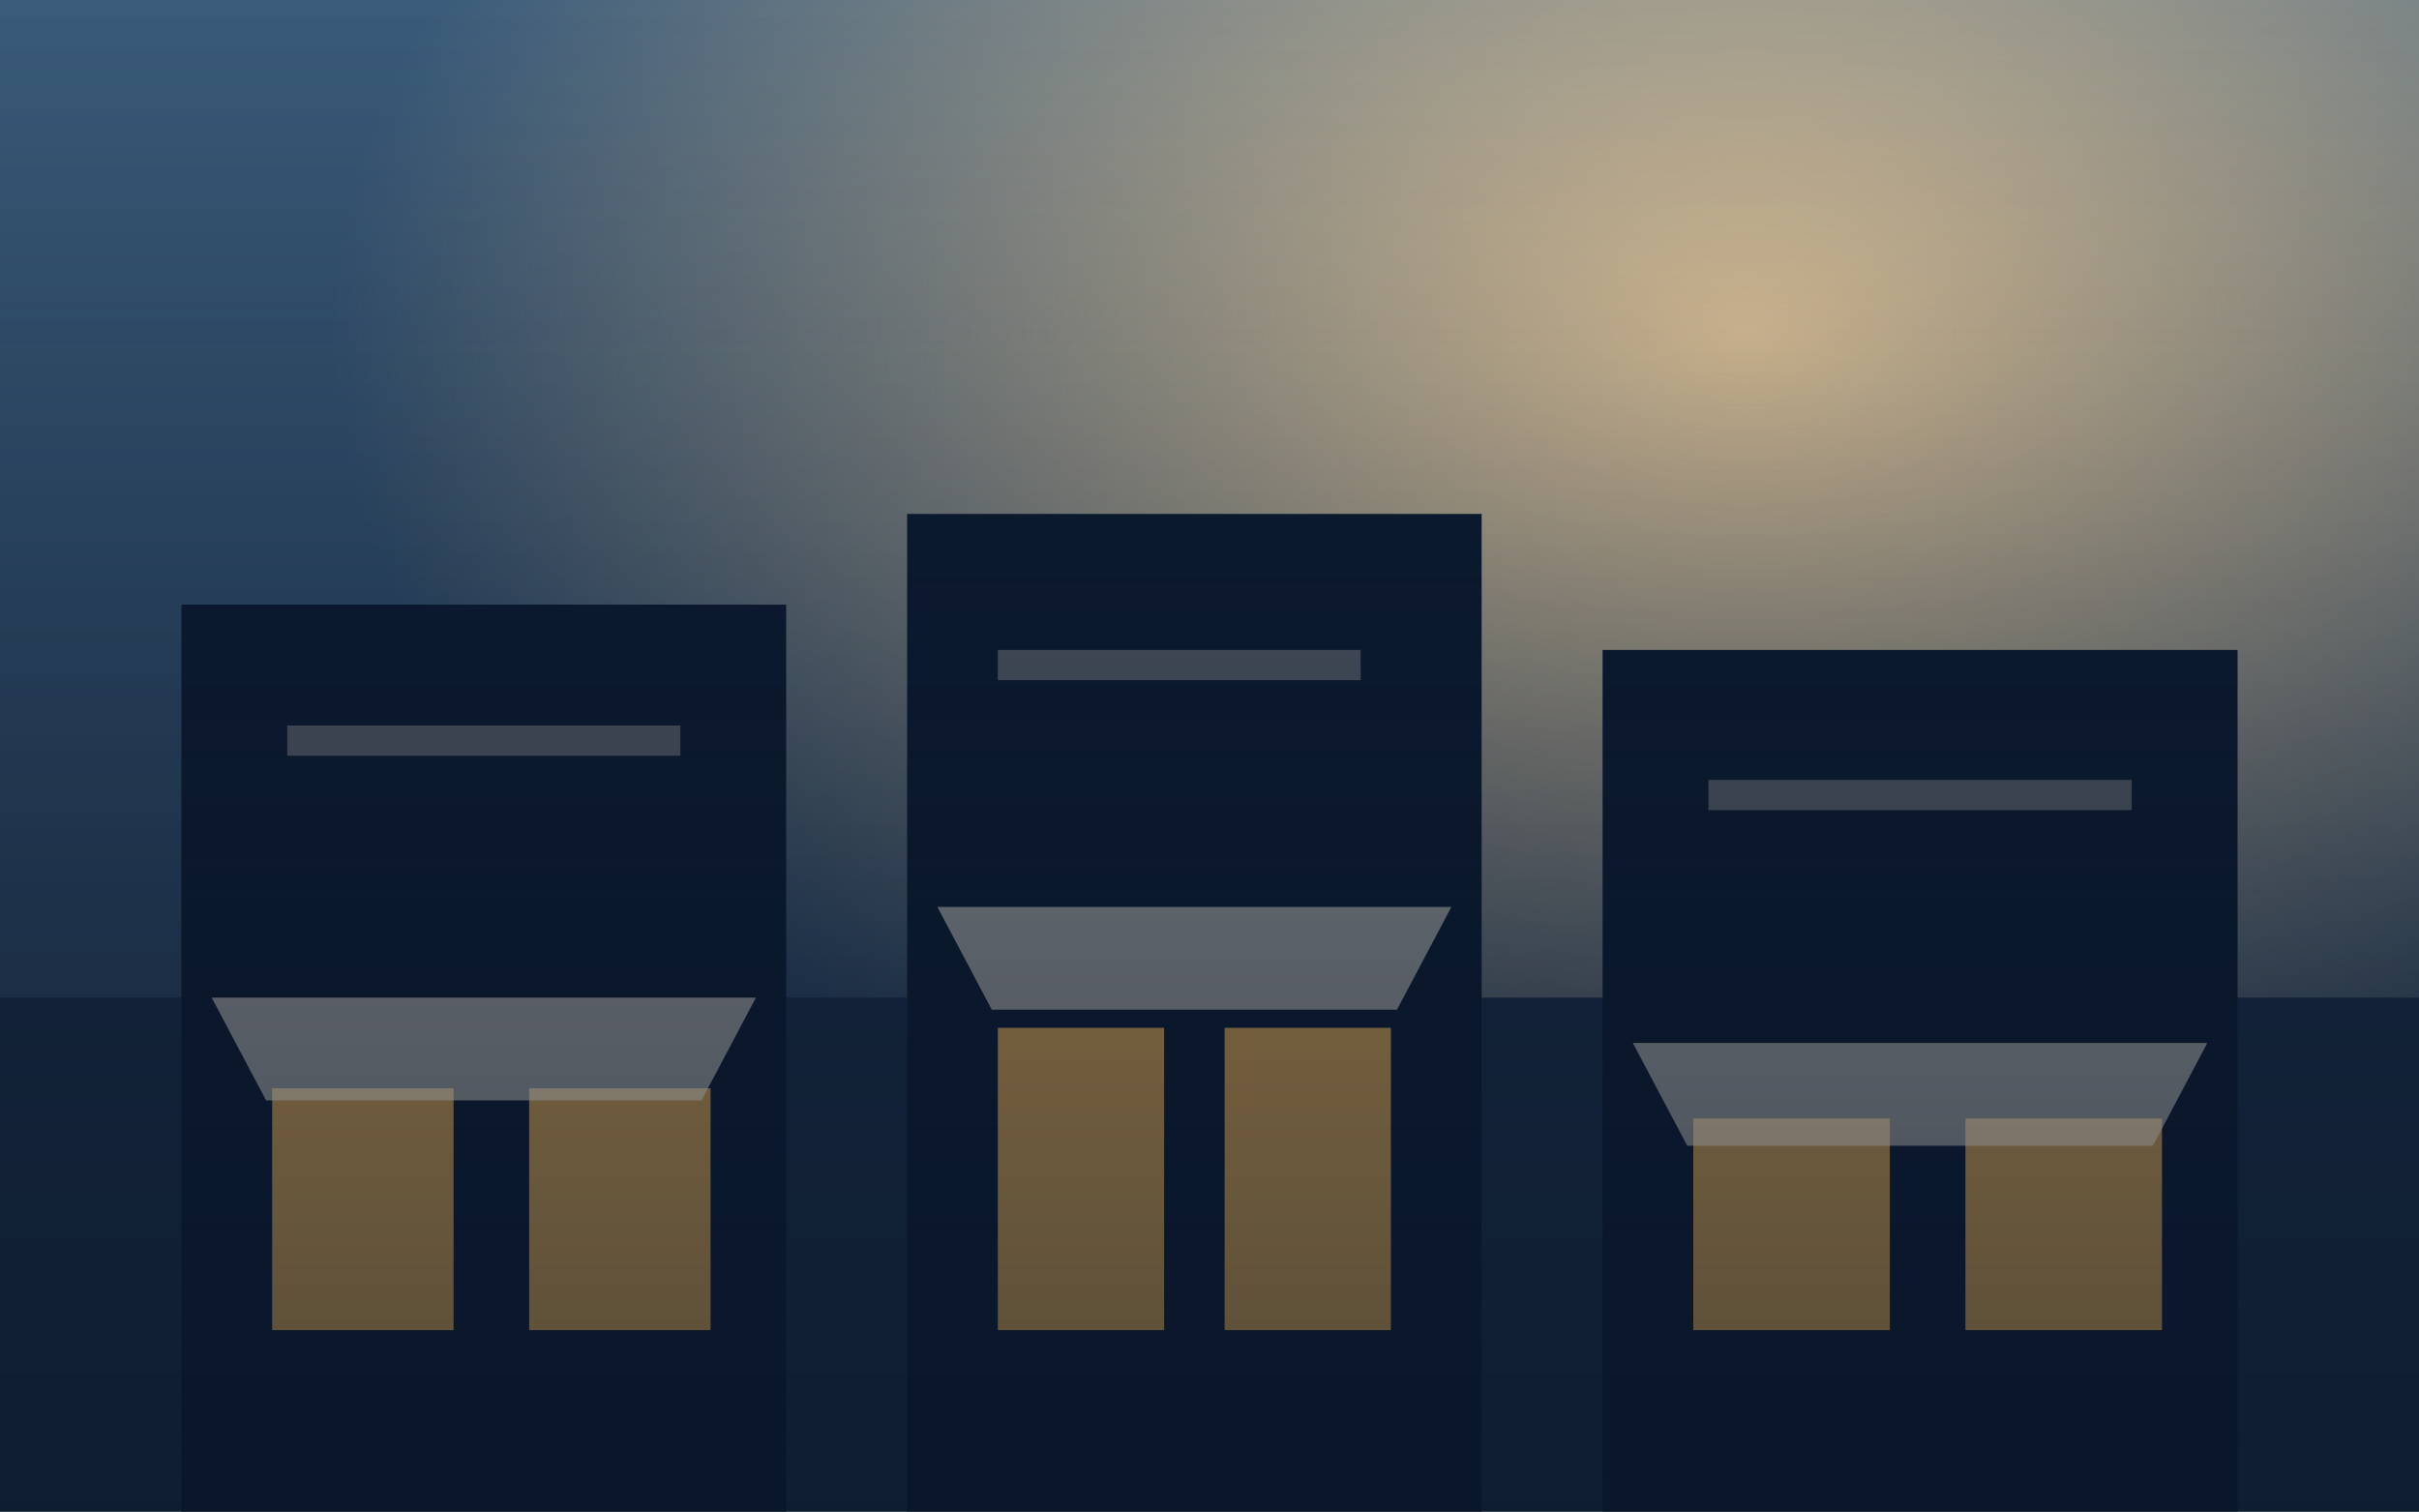
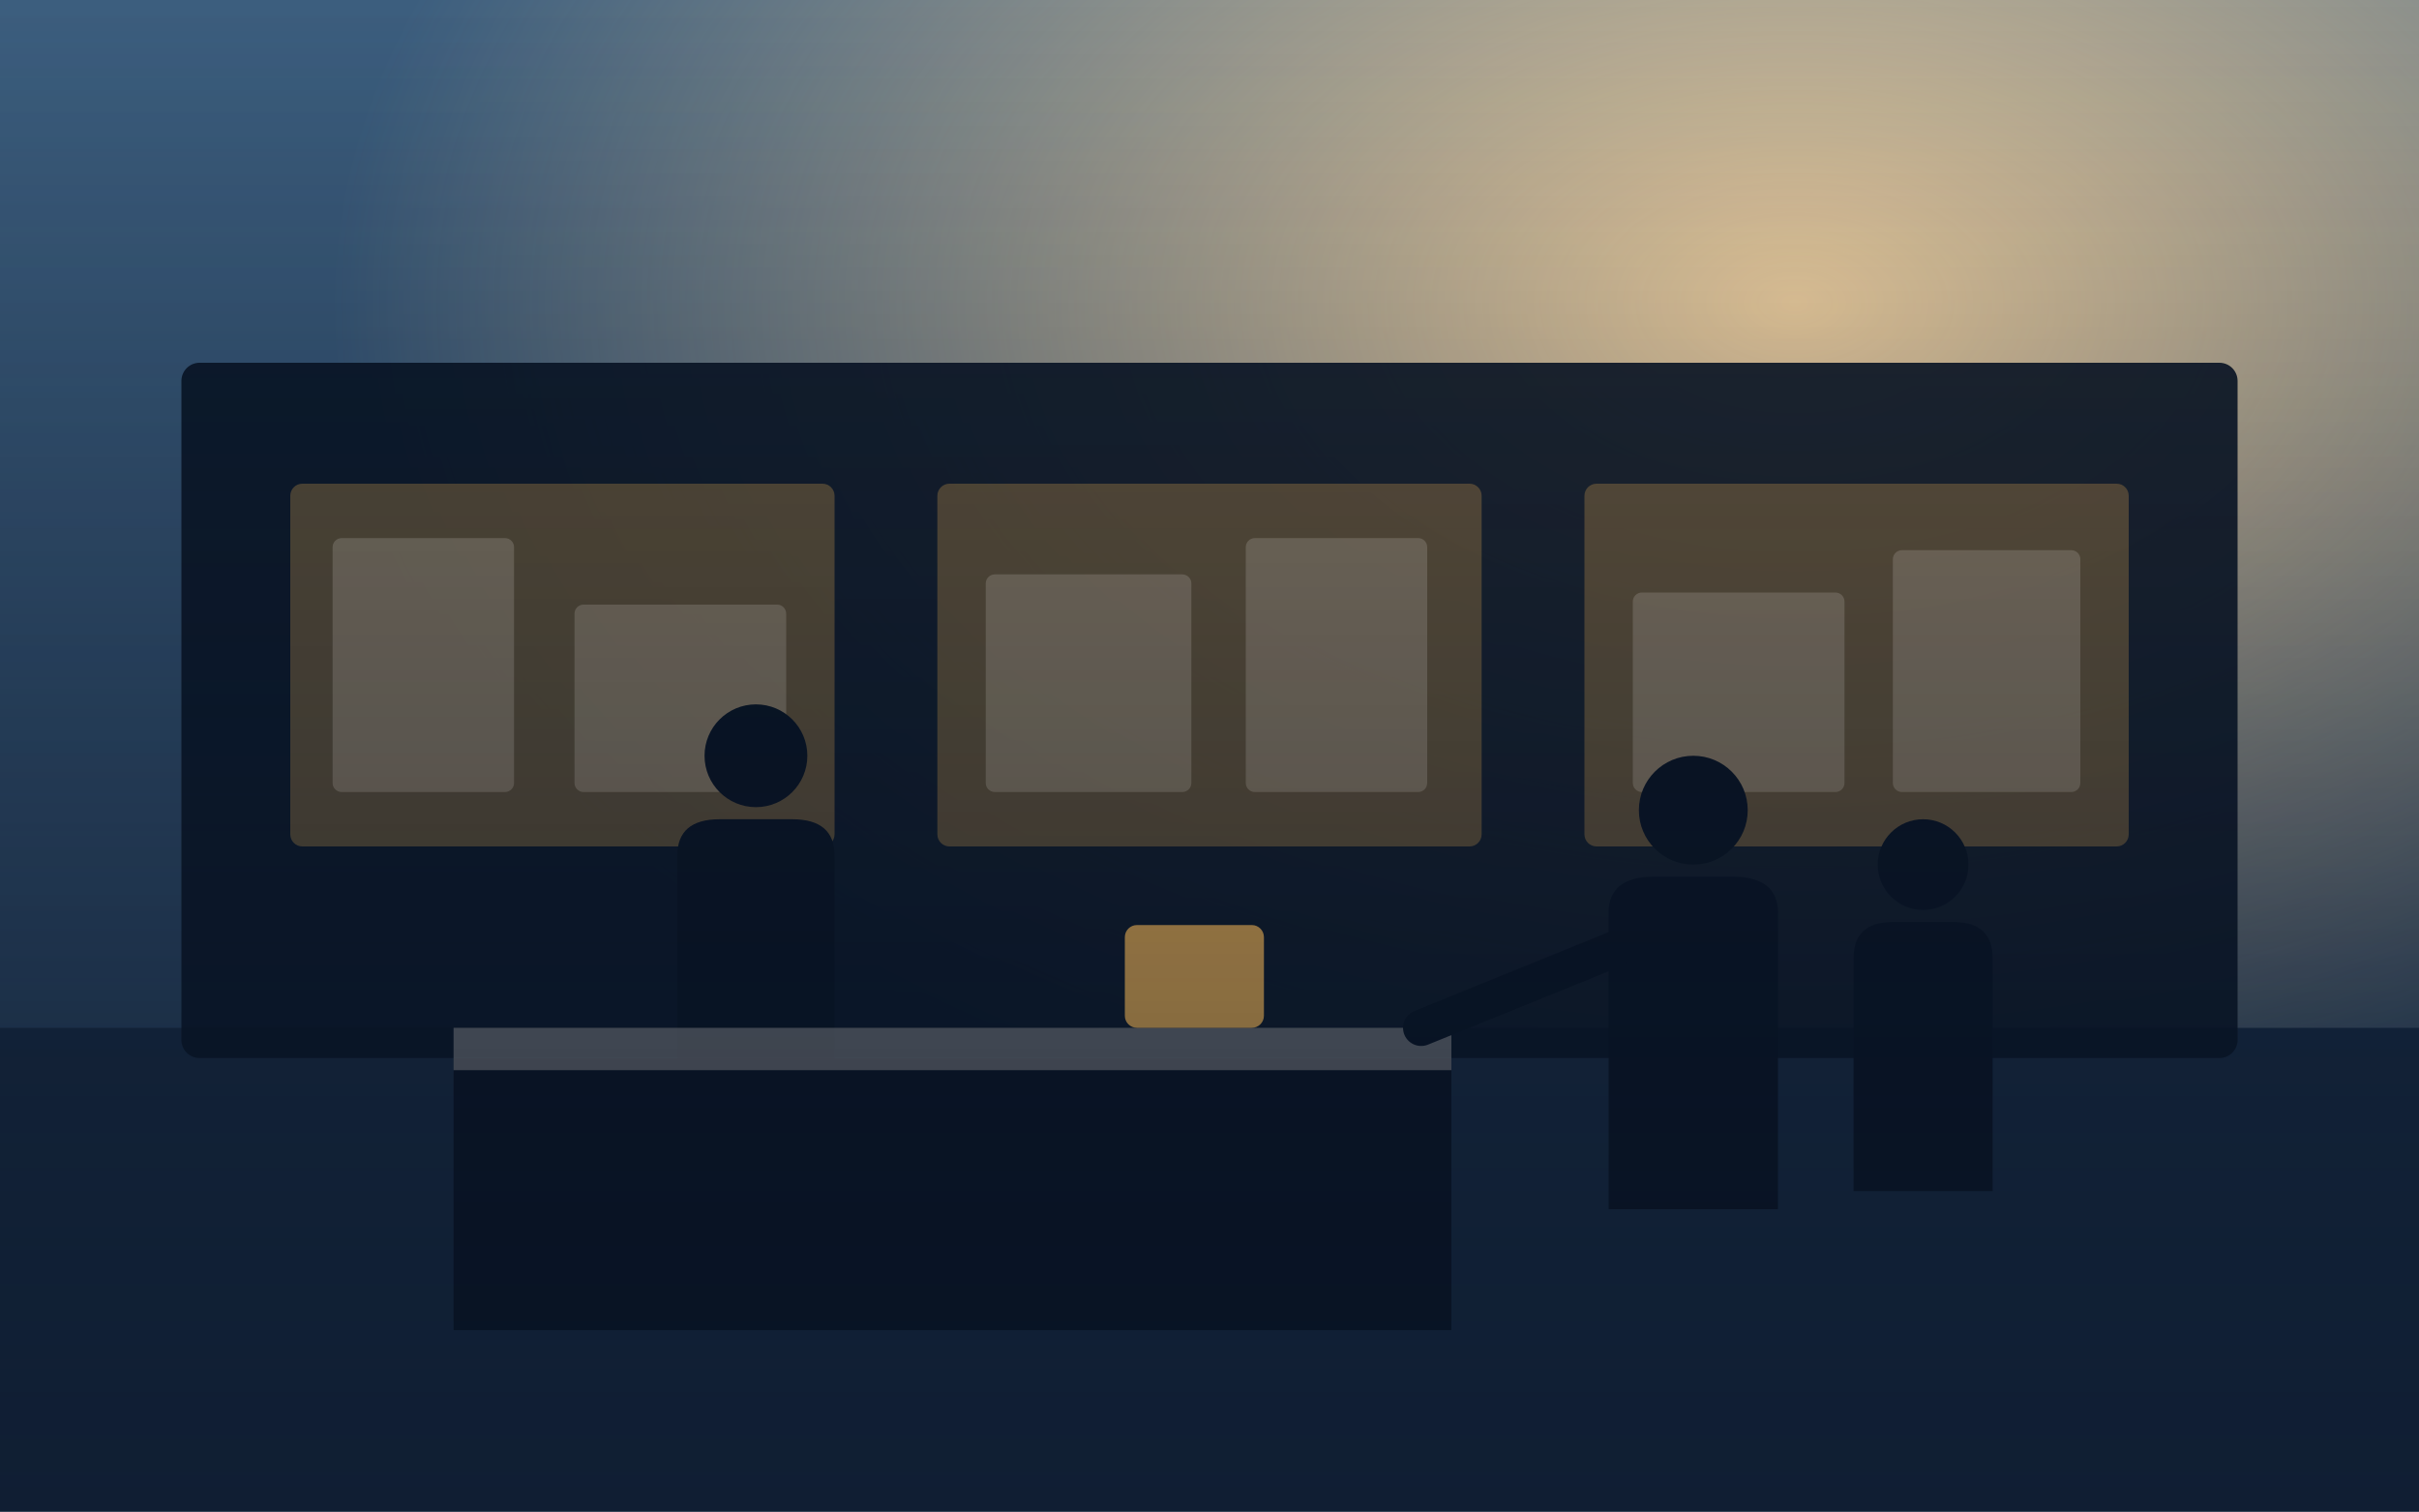
<svg xmlns="http://www.w3.org/2000/svg" viewBox="0 0 800 500" preserveAspectRatio="xMidYMid slice">
  <defs>
    <linearGradient id="s" x1="0" y1="0" x2="0" y2="1">
-       <stop offset="0" stop-color="#3A5B7A" />
-       <stop offset="1" stop-color="#1A2E44" />
+       <stop offset="0" stop-color="#3C5E7E" />
+       <stop offset="1" stop-color="#1A2E46" />
    </linearGradient>
-     <radialGradient id="g" cx="72%" cy="22%" r="58%">
-       <stop offset="0" stop-color="#FFD9A0" stop-opacity=".85" />
+     <radialGradient id="g" cx="74%" cy="20%" r="60%">
+       <stop offset="0" stop-color="#FFD9A0" stop-opacity=".9" />
      <stop offset="1" stop-color="#FFD9A0" stop-opacity="0" />
    </radialGradient>
    <linearGradient id="f" x1="0" y1="0" x2="0" y2="1">
      <stop offset="0" stop-color="#0A1428" stop-opacity="0" />
-       <stop offset="1" stop-color="#0A1428" stop-opacity=".55" />
+       <stop offset="1" stop-color="#0A1428" stop-opacity=".5" />
    </linearGradient>
  </defs>
  <rect width="800" height="500" fill="url(#s)" />
  <rect width="800" height="500" fill="url(#g)" />
-   <rect x="0" y="330" width="800" height="170" fill="#16293F" />
-   <g fill="#0B1A2E">
-     <rect x="60" y="200" width="200" height="300" />
-     <rect x="300" y="170" width="190" height="330" />
-     <rect x="530" y="215" width="210" height="285" />
+   <rect x="0" y="340" width="800" height="160" fill="#15283E" />
+   <g fill="#081322" opacity=".9">
+     <rect x="60" y="120" width="680" height="230" rx="6" />
  </g>
-   <g fill="#F7B955" opacity=".7">
-     <rect x="90" y="360" width="60" height="80" />
-     <rect x="175" y="360" width="60" height="80" />
-     <rect x="330" y="340" width="55" height="100" />
-     <rect x="405" y="340" width="55" height="100" />
-     <rect x="560" y="370" width="65" height="70" />
-     <rect x="650" y="370" width="65" height="70" />
+   <g fill="#F7B955" opacity=".3">
+     <rect x="96" y="160" width="180" height="120" rx="4" />
+     <rect x="310" y="160" width="180" height="120" rx="4" />
+     <rect x="524" y="160" width="180" height="120" rx="4" />
  </g>
-   <g fill="#E8E2D4" opacity=".55">
-     <path d="M70 330h180l-18 34H88z" />
-     <path d="M310 300h170l-18 34H328z" />
-     <path d="M540 345h190l-18 34H558z" />
+   <g fill="#F3EADF" opacity=".22">
+     <rect x="110" y="178" width="60" height="84" rx="3" />
+     <rect x="190" y="200" width="70" height="62" rx="3" />
+     <rect x="326" y="190" width="68" height="72" rx="3" />
+     <rect x="412" y="178" width="60" height="84" rx="3" />
+     <rect x="540" y="196" width="70" height="66" rx="3" />
+     <rect x="626" y="182" width="62" height="80" rx="3" />
  </g>
-   <g fill="#E8E2D4" opacity=".3">
-     <rect x="95" y="240" width="130" height="10" />
-     <rect x="330" y="215" width="120" height="10" />
-     <rect x="565" y="258" width="140" height="10" />
+   <g fill="#081322">
+     <circle cx="250" cy="250" r="17" />
+     <path d="M224 350 L224 283 Q224 271 238 271 L262 271 Q276 271 276 283 L276 350 Z" />
+   </g>
+   <rect x="150" y="350" width="330" height="90" fill="#081322" />
+   <rect x="150" y="340" width="330" height="14" fill="#F3EADF" opacity=".35" />
+   <g fill="#F7B955" opacity=".8">
+     <rect x="372" y="306" width="46" height="34" rx="4" />
+   </g>
+   <g fill="#081322">
+     <circle cx="560" cy="268" r="18" />
+     <path d="M532 400 L532 302 Q532 290 547 290 L573 290 Q588 290 588 302 L588 400 Z" />
+     <circle cx="636" cy="286" r="15" />
+     <path d="M613 394 L613 317 Q613 305 626 305 L646 305 Q659 305 659 317 L659 394 Z" />
+   </g>
+   <g stroke="#081322" fill="none">
+     <path d="M534 314 L470 340" stroke-width="12" stroke-linecap="round" />
  </g>
  <rect width="800" height="500" fill="url(#f)" />
</svg>
